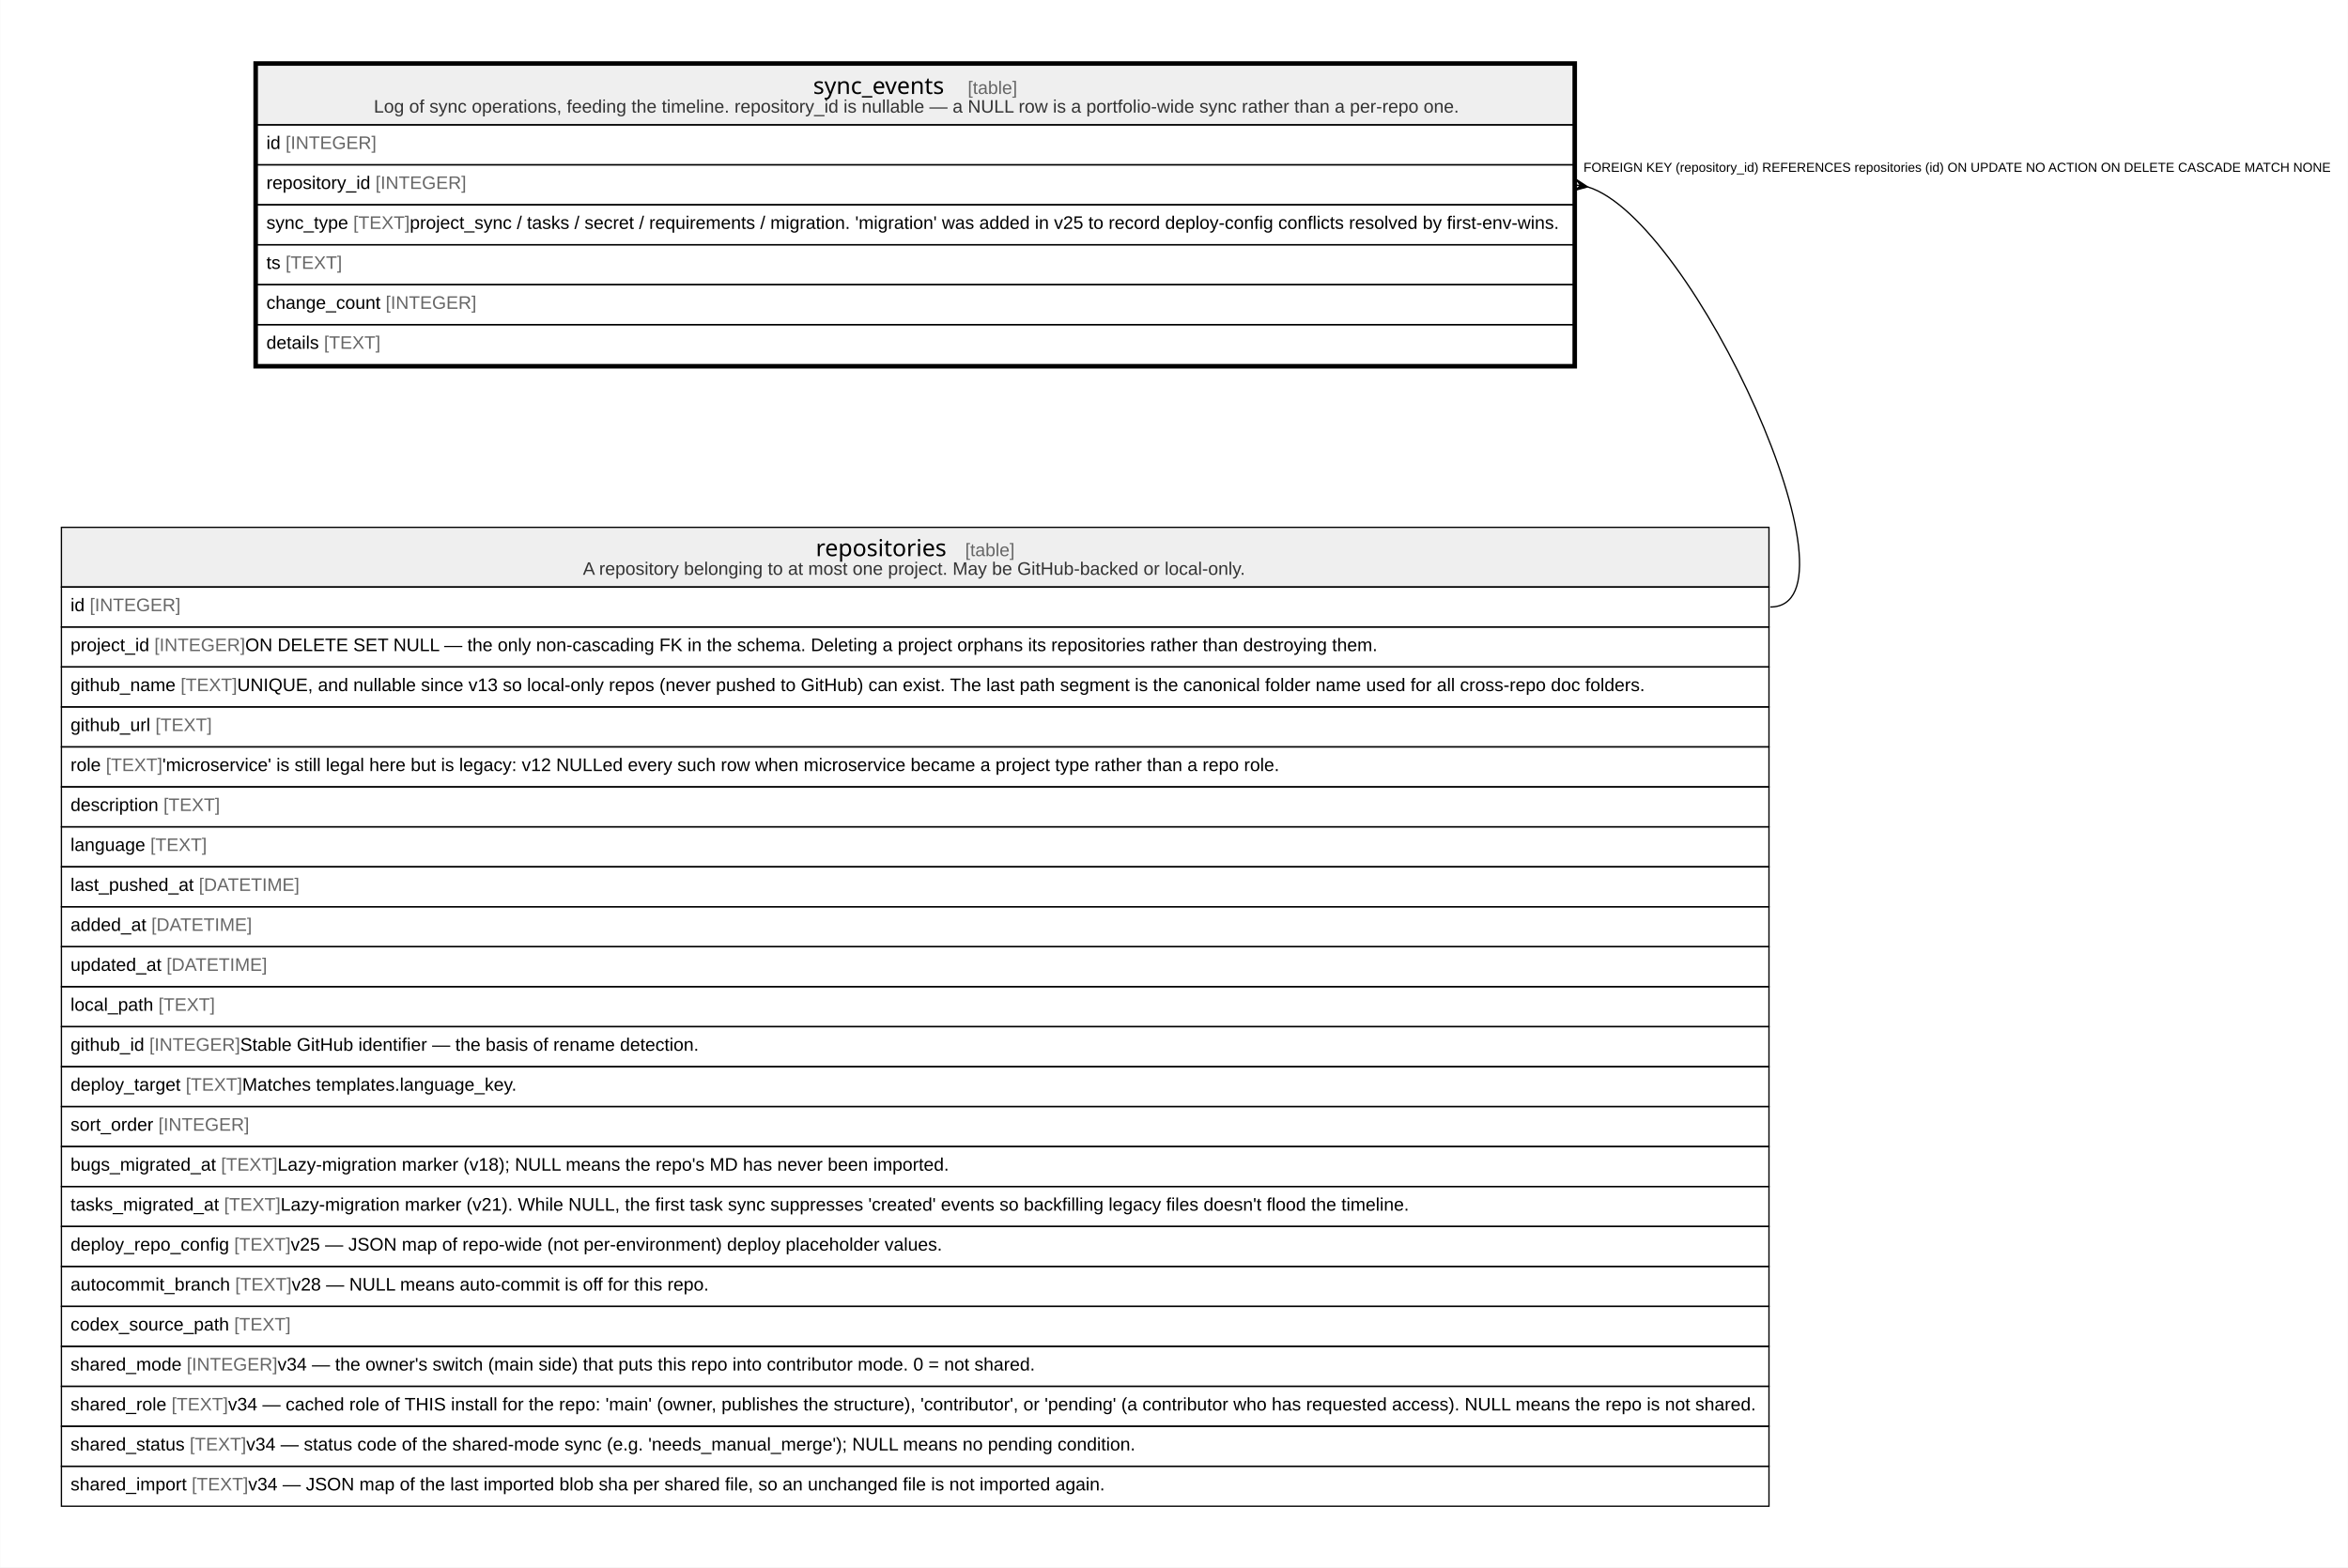
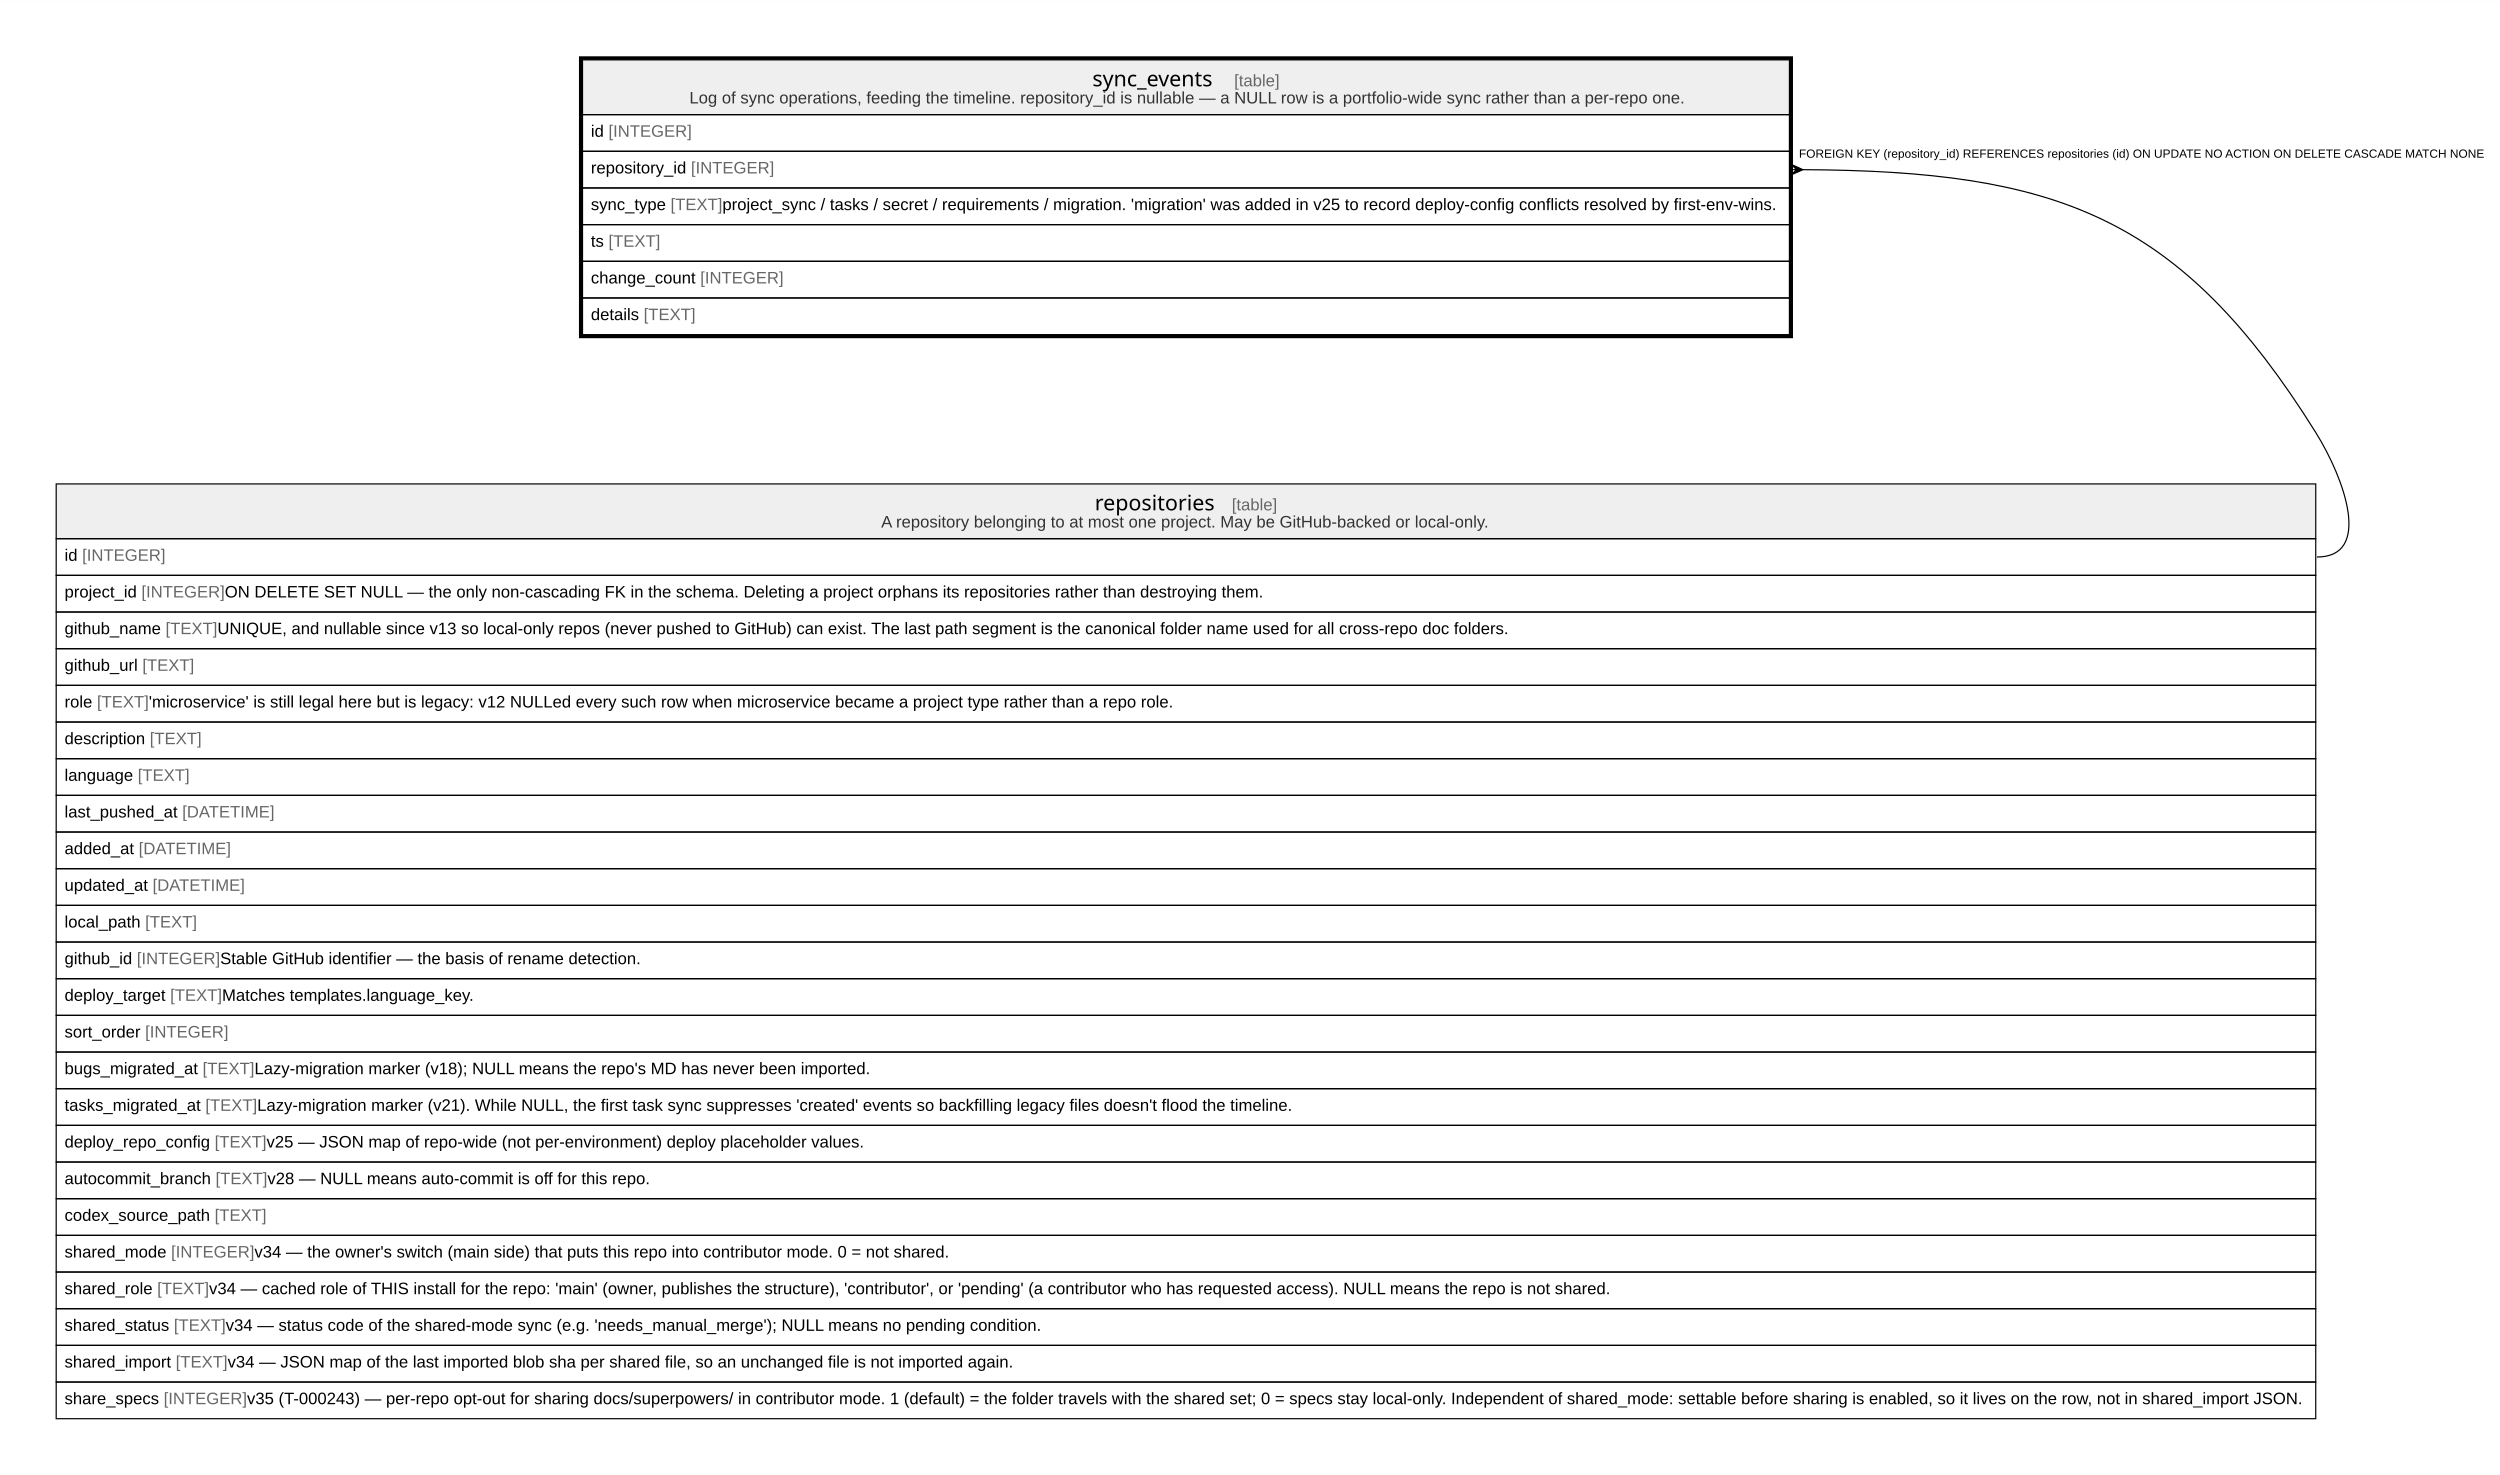
- <svg xmlns="http://www.w3.org/2000/svg" width="1809pt" height="1208pt" viewBox="0.00 0.00 1808.75 1208.00">
-   <g id="graph0" class="graph" transform="scale(1 1) rotate(0) translate(4 1204)">
-     <polygon fill="white" stroke="none" points="-4,4 -4,-1204 1804.75,-1204 1804.75,4 -4,4" />
+ <svg xmlns="http://www.w3.org/2000/svg" width="2100pt" height="1239pt" viewBox="0.00 0.00 2099.96 1238.80">
+   <g id="graph0" class="graph" transform="scale(1 1) rotate(0) translate(4 1234.8)">
+     <polygon fill="white" stroke="none" points="-4,4 -4,-1234.8 2095.96,-1234.8 2095.96,4 -4,4" />
    <g id="node1" class="node">
-       <polygon fill="#efefef" stroke="none" points="194.1,-1107.8 194.1,-1153.8 1207.87,-1153.8 1207.87,-1107.8 194.1,-1107.8" />
-       <polygon fill="none" stroke="black" points="194.1,-1107.8 194.1,-1153.8 1207.87,-1153.8 1207.87,-1107.8 194.1,-1107.8" />
-       <text text-anchor="start" x="622.37" y="-1131.6" font-family="Arial Bold" font-size="18.00">sync_events</text>
-       <text text-anchor="start" x="710.35" y="-1131.6" font-family="Arial" font-size="14.00">    </text>
-       <text text-anchor="start" x="741.46" y="-1131.6" font-family="Arial" font-size="14.00" fill="#666666">[table]</text>
-       <text text-anchor="start" x="283.87" y="-1117.2" font-family="Arial" font-size="14.00" fill="#333333">Log of sync operations, feeding the timeline. repository_id is nullable — a NULL row is a portfolio-wide sync rather than a per-repo one.</text>
-       <polygon fill="none" stroke="black" points="194.1,-1077 194.1,-1107.8 1207.87,-1107.8 1207.87,-1077 194.1,-1077" />
-       <text text-anchor="start" x="201.1" y="-1089.2" font-family="Arial" font-size="14.00">id </text>
-       <text text-anchor="start" x="215.89" y="-1089.2" font-family="Arial" font-size="14.00" fill="#666666">[INTEGER]</text>
-       <polygon fill="none" stroke="black" points="194.1,-1046.2 194.1,-1077 1207.87,-1077 1207.87,-1046.2 194.1,-1046.2" />
-       <text text-anchor="start" x="201.1" y="-1058.4" font-family="Arial" font-size="14.00">repository_id </text>
-       <text text-anchor="start" x="285.14" y="-1058.4" font-family="Arial" font-size="14.00" fill="#666666">[INTEGER]</text>
-       <polygon fill="none" stroke="black" points="194.1,-1015.4 194.1,-1046.2 1207.87,-1046.2 1207.87,-1015.4 194.1,-1015.4" />
-       <text text-anchor="start" x="201.1" y="-1027.6" font-family="Arial" font-size="14.00">sync_type </text>
-       <text text-anchor="start" x="268.03" y="-1027.6" font-family="Arial" font-size="14.00" fill="#666666">[TEXT]</text>
-       <text text-anchor="start" x="311.59" y="-1027.6" font-family="Arial" font-size="14.00"> project_sync / tasks / secret / requirements / migration. 'migration' was added in v25 to record deploy-config conflicts resolved by first-env-wins.</text>
-       <polygon fill="none" stroke="black" points="194.1,-984.6 194.1,-1015.4 1207.87,-1015.4 1207.87,-984.6 194.1,-984.6" />
-       <text text-anchor="start" x="201.1" y="-996.8" font-family="Arial" font-size="14.00">ts </text>
-       <text text-anchor="start" x="215.88" y="-996.8" font-family="Arial" font-size="14.00" fill="#666666">[TEXT]</text>
-       <polygon fill="none" stroke="black" points="194.1,-953.8 194.1,-984.6 1207.87,-984.6 1207.87,-953.8 194.1,-953.8" />
-       <text text-anchor="start" x="201.1" y="-966" font-family="Arial" font-size="14.00">change_count </text>
-       <text text-anchor="start" x="292.96" y="-966" font-family="Arial" font-size="14.00" fill="#666666">[INTEGER]</text>
-       <polygon fill="none" stroke="black" points="194.1,-923 194.1,-953.8 1207.87,-953.8 1207.87,-923 194.1,-923" />
-       <text text-anchor="start" x="201.1" y="-935.2" font-family="Arial" font-size="14.00">details </text>
-       <text text-anchor="start" x="245.46" y="-935.2" font-family="Arial" font-size="14.00" fill="#666666">[TEXT]</text>
-       <polygon fill="none" stroke="black" stroke-width="3" points="192.6,-921.5 192.6,-1155.3 1209.37,-1155.3 1209.37,-921.5 192.6,-921.5" />
+       <polygon fill="#efefef" stroke="none" points="485.31,-1138.6 485.31,-1184.6 1499.08,-1184.6 1499.08,-1138.6 485.31,-1138.6" />
+       <polygon fill="none" stroke="black" points="485.31,-1138.6 485.31,-1184.6 1499.08,-1184.6 1499.08,-1138.6 485.31,-1138.6" />
+       <text text-anchor="start" x="913.58" y="-1162.4" font-family="Arial Bold" font-size="18.00">sync_events</text>
+       <text text-anchor="start" x="1001.56" y="-1162.4" font-family="Arial" font-size="14.00">    </text>
+       <text text-anchor="start" x="1032.67" y="-1162.4" font-family="Arial" font-size="14.00" fill="#666666">[table]</text>
+       <text text-anchor="start" x="575.08" y="-1148" font-family="Arial" font-size="14.00" fill="#333333">Log of sync operations, feeding the timeline. repository_id is nullable — a NULL row is a portfolio-wide sync rather than a per-repo one.</text>
+       <polygon fill="none" stroke="black" points="485.31,-1107.8 485.31,-1138.6 1499.08,-1138.6 1499.08,-1107.8 485.31,-1107.8" />
+       <text text-anchor="start" x="492.31" y="-1120" font-family="Arial" font-size="14.00">id </text>
+       <text text-anchor="start" x="507.1" y="-1120" font-family="Arial" font-size="14.00" fill="#666666">[INTEGER]</text>
+       <polygon fill="none" stroke="black" points="485.31,-1077 485.31,-1107.8 1499.08,-1107.8 1499.08,-1077 485.31,-1077" />
+       <text text-anchor="start" x="492.31" y="-1089.2" font-family="Arial" font-size="14.00">repository_id </text>
+       <text text-anchor="start" x="576.36" y="-1089.2" font-family="Arial" font-size="14.00" fill="#666666">[INTEGER]</text>
+       <polygon fill="none" stroke="black" points="485.31,-1046.2 485.31,-1077 1499.08,-1077 1499.08,-1046.2 485.31,-1046.2" />
+       <text text-anchor="start" x="492.31" y="-1058.4" font-family="Arial" font-size="14.00">sync_type </text>
+       <text text-anchor="start" x="559.24" y="-1058.4" font-family="Arial" font-size="14.00" fill="#666666">[TEXT]</text>
+       <text text-anchor="start" x="602.8" y="-1058.4" font-family="Arial" font-size="14.00"> project_sync / tasks / secret / requirements / migration. 'migration' was added in v25 to record deploy-config conflicts resolved by first-env-wins.</text>
+       <polygon fill="none" stroke="black" points="485.31,-1015.4 485.31,-1046.2 1499.08,-1046.2 1499.08,-1015.4 485.31,-1015.4" />
+       <text text-anchor="start" x="492.31" y="-1027.6" font-family="Arial" font-size="14.00">ts </text>
+       <text text-anchor="start" x="507.09" y="-1027.6" font-family="Arial" font-size="14.00" fill="#666666">[TEXT]</text>
+       <polygon fill="none" stroke="black" points="485.31,-984.6 485.31,-1015.4 1499.08,-1015.4 1499.08,-984.6 485.31,-984.6" />
+       <text text-anchor="start" x="492.31" y="-996.8" font-family="Arial" font-size="14.00">change_count </text>
+       <text text-anchor="start" x="584.17" y="-996.8" font-family="Arial" font-size="14.00" fill="#666666">[INTEGER]</text>
+       <polygon fill="none" stroke="black" points="485.31,-953.8 485.31,-984.6 1499.08,-984.6 1499.08,-953.8 485.31,-953.8" />
+       <text text-anchor="start" x="492.31" y="-966" font-family="Arial" font-size="14.00">details </text>
+       <text text-anchor="start" x="536.67" y="-966" font-family="Arial" font-size="14.00" fill="#666666">[TEXT]</text>
+       <polygon fill="none" stroke="black" stroke-width="3" points="483.81,-952.3 483.81,-1186.1 1500.58,-1186.1 1500.58,-952.3 483.81,-952.3" />
    </g>
    <g id="node2" class="node">
-       <polygon fill="#efefef" stroke="none" points="43.2,-751.6 43.2,-797.6 1358.77,-797.6 1358.77,-751.6 43.2,-751.6" />
-       <polygon fill="none" stroke="black" points="43.2,-751.6 43.2,-797.6 1358.77,-797.6 1358.77,-751.6 43.2,-751.6" />
-       <text text-anchor="start" x="624.37" y="-775.4" font-family="Arial Bold" font-size="18.00">repositories</text>
-       <text text-anchor="start" x="708.35" y="-775.4" font-family="Arial" font-size="14.00">    </text>
-       <text text-anchor="start" x="739.46" y="-775.4" font-family="Arial" font-size="14.00" fill="#666666">[table]</text>
-       <text text-anchor="start" x="444.97" y="-761" font-family="Arial" font-size="14.00" fill="#333333">A repository belonging to at most one project. May be GitHub-backed or local-only.</text>
-       <polygon fill="none" stroke="black" points="43.2,-720.8 43.2,-751.6 1358.77,-751.6 1358.77,-720.8 43.2,-720.8" />
-       <text text-anchor="start" x="50.2" y="-733" font-family="Arial" font-size="14.00">id </text>
-       <text text-anchor="start" x="64.99" y="-733" font-family="Arial" font-size="14.00" fill="#666666">[INTEGER]</text>
-       <polygon fill="none" stroke="black" points="43.2,-690 43.2,-720.8 1358.77,-720.8 1358.77,-690 43.2,-690" />
-       <text text-anchor="start" x="50.2" y="-702.2" font-family="Arial" font-size="14.00">project_id </text>
-       <text text-anchor="start" x="114.79" y="-702.2" font-family="Arial" font-size="14.00" fill="#666666">[INTEGER]</text>
-       <text text-anchor="start" x="184.8" y="-702.2" font-family="Arial" font-size="14.00"> ON DELETE SET NULL — the only non-cascading FK in the schema. Deleting a project orphans its repositories rather than destroying them.</text>
-       <polygon fill="none" stroke="black" points="43.2,-659.2 43.2,-690 1358.77,-690 1358.77,-659.2 43.2,-659.2" />
-       <text text-anchor="start" x="50.2" y="-671.4" font-family="Arial" font-size="14.00">github_name </text>
-       <text text-anchor="start" x="135.04" y="-671.4" font-family="Arial" font-size="14.00" fill="#666666">[TEXT]</text>
-       <text text-anchor="start" x="178.6" y="-671.4" font-family="Arial" font-size="14.00"> UNIQUE, and nullable since v13 so local-only repos (never pushed to GitHub) can exist. The last path segment is the canonical folder name used for all cross-repo doc folders.</text>
-       <polygon fill="none" stroke="black" points="43.2,-628.4 43.2,-659.2 1358.77,-659.2 1358.77,-628.4 43.2,-628.4" />
-       <text text-anchor="start" x="50.2" y="-640.6" font-family="Arial" font-size="14.00">github_url </text>
-       <text text-anchor="start" x="115.58" y="-640.6" font-family="Arial" font-size="14.00" fill="#666666">[TEXT]</text>
-       <polygon fill="none" stroke="black" points="43.2,-597.6 43.2,-628.4 1358.77,-628.4 1358.77,-597.6 43.2,-597.6" />
-       <text text-anchor="start" x="50.2" y="-609.8" font-family="Arial" font-size="14.00">role </text>
-       <text text-anchor="start" x="77.43" y="-609.8" font-family="Arial" font-size="14.00" fill="#666666">[TEXT]</text>
-       <text text-anchor="start" x="120.99" y="-609.8" font-family="Arial" font-size="14.00"> 'microservice' is still legal here but is legacy: v12 NULLed every such row when microservice became a project type rather than a repo role.</text>
-       <polygon fill="none" stroke="black" points="43.2,-566.8 43.2,-597.6 1358.77,-597.6 1358.77,-566.8 43.2,-566.8" />
-       <text text-anchor="start" x="50.2" y="-579" font-family="Arial" font-size="14.00">description </text>
-       <text text-anchor="start" x="121.79" y="-579" font-family="Arial" font-size="14.00" fill="#666666">[TEXT]</text>
-       <polygon fill="none" stroke="black" points="43.2,-536 43.2,-566.8 1358.77,-566.8 1358.77,-536 43.2,-536" />
-       <text text-anchor="start" x="50.2" y="-548.2" font-family="Arial" font-size="14.00">language </text>
-       <text text-anchor="start" x="111.7" y="-548.2" font-family="Arial" font-size="14.00" fill="#666666">[TEXT]</text>
-       <polygon fill="none" stroke="black" points="43.2,-505.2 43.2,-536 1358.77,-536 1358.77,-505.2 43.2,-505.2" />
-       <text text-anchor="start" x="50.2" y="-517.4" font-family="Arial" font-size="14.00">last_pushed_at </text>
-       <text text-anchor="start" x="149.05" y="-517.4" font-family="Arial" font-size="14.00" fill="#666666">[DATETIME]</text>
-       <polygon fill="none" stroke="black" points="43.2,-474.4 43.2,-505.2 1358.77,-505.2 1358.77,-474.4 43.2,-474.4" />
-       <text text-anchor="start" x="50.2" y="-486.6" font-family="Arial" font-size="14.00">added_at </text>
-       <text text-anchor="start" x="112.48" y="-486.6" font-family="Arial" font-size="14.00" fill="#666666">[DATETIME]</text>
-       <polygon fill="none" stroke="black" points="43.2,-443.6 43.2,-474.4 1358.77,-474.4 1358.77,-443.6 43.2,-443.6" />
-       <text text-anchor="start" x="50.2" y="-455.8" font-family="Arial" font-size="14.00">updated_at </text>
-       <text text-anchor="start" x="124.16" y="-455.8" font-family="Arial" font-size="14.00" fill="#666666">[DATETIME]</text>
-       <polygon fill="none" stroke="black" points="43.2,-412.8 43.2,-443.6 1358.77,-443.6 1358.77,-412.8 43.2,-412.8" />
-       <text text-anchor="start" x="50.2" y="-425" font-family="Arial" font-size="14.00">local_path </text>
-       <text text-anchor="start" x="117.92" y="-425" font-family="Arial" font-size="14.00" fill="#666666">[TEXT]</text>
-       <polygon fill="none" stroke="black" points="43.2,-382 43.2,-412.8 1358.77,-412.8 1358.77,-382 43.2,-382" />
-       <text text-anchor="start" x="50.2" y="-394.2" font-family="Arial" font-size="14.00">github_id </text>
-       <text text-anchor="start" x="110.92" y="-394.2" font-family="Arial" font-size="14.00" fill="#666666">[INTEGER]</text>
-       <text text-anchor="start" x="180.92" y="-394.2" font-family="Arial" font-size="14.00"> Stable GitHub identifier — the basis of rename detection.</text>
-       <polygon fill="none" stroke="black" points="43.2,-351.2 43.2,-382 1358.77,-382 1358.77,-351.2 43.2,-351.2" />
-       <text text-anchor="start" x="50.2" y="-363.4" font-family="Arial" font-size="14.00">deploy_target </text>
-       <text text-anchor="start" x="138.93" y="-363.4" font-family="Arial" font-size="14.00" fill="#666666">[TEXT]</text>
-       <text text-anchor="start" x="182.49" y="-363.4" font-family="Arial" font-size="14.00"> Matches templates.language_key.</text>
-       <polygon fill="none" stroke="black" points="43.2,-320.4 43.2,-351.2 1358.77,-351.2 1358.77,-320.4 43.2,-320.4" />
-       <text text-anchor="start" x="50.2" y="-332.6" font-family="Arial" font-size="14.00">sort_order </text>
-       <text text-anchor="start" x="117.9" y="-332.6" font-family="Arial" font-size="14.00" fill="#666666">[INTEGER]</text>
-       <polygon fill="none" stroke="black" points="43.2,-289.6 43.2,-320.4 1358.77,-320.4 1358.77,-289.6 43.2,-289.6" />
-       <text text-anchor="start" x="50.2" y="-301.8" font-family="Arial" font-size="14.00">bugs_migrated_at </text>
-       <text text-anchor="start" x="166.16" y="-301.8" font-family="Arial" font-size="14.00" fill="#666666">[TEXT]</text>
-       <text text-anchor="start" x="209.72" y="-301.8" font-family="Arial" font-size="14.00"> Lazy-migration marker (v18); NULL means the repo's MD has never been imported.</text>
-       <polygon fill="none" stroke="black" points="43.2,-258.8 43.2,-289.6 1358.77,-289.6 1358.77,-258.8 43.2,-258.8" />
-       <text text-anchor="start" x="50.2" y="-271" font-family="Arial" font-size="14.00">tasks_migrated_at </text>
-       <text text-anchor="start" x="168.48" y="-271" font-family="Arial" font-size="14.00" fill="#666666">[TEXT]</text>
-       <text text-anchor="start" x="212.04" y="-271" font-family="Arial" font-size="14.00"> Lazy-migration marker (v21). While NULL, the first task sync suppresses 'created' events so backfilling legacy files doesn't flood the timeline.</text>
-       <polygon fill="none" stroke="black" points="43.2,-228 43.2,-258.8 1358.77,-258.8 1358.77,-228 43.2,-228" />
-       <text text-anchor="start" x="50.2" y="-240.2" font-family="Arial" font-size="14.00">deploy_repo_config </text>
-       <text text-anchor="start" x="176.3" y="-240.2" font-family="Arial" font-size="14.00" fill="#666666">[TEXT]</text>
-       <text text-anchor="start" x="219.85" y="-240.2" font-family="Arial" font-size="14.00"> v25 — JSON map of repo-wide (not per-environment) deploy placeholder values.</text>
-       <polygon fill="none" stroke="black" points="43.2,-197.2 43.2,-228 1358.77,-228 1358.77,-197.2 43.2,-197.2" />
-       <text text-anchor="start" x="50.2" y="-209.4" font-family="Arial" font-size="14.00">autocommit_branch </text>
-       <text text-anchor="start" x="177.04" y="-209.4" font-family="Arial" font-size="14.00" fill="#666666">[TEXT]</text>
-       <text text-anchor="start" x="220.6" y="-209.4" font-family="Arial" font-size="14.00"> v28 — NULL means auto-commit is off for this repo.</text>
-       <polygon fill="none" stroke="black" points="43.2,-166.4 43.2,-197.2 1358.77,-197.2 1358.77,-166.4 43.2,-166.4" />
-       <text text-anchor="start" x="50.2" y="-178.6" font-family="Arial" font-size="14.00">codex_source_path </text>
-       <text text-anchor="start" x="176.29" y="-178.6" font-family="Arial" font-size="14.00" fill="#666666">[TEXT]</text>
-       <polygon fill="none" stroke="black" points="43.2,-135.6 43.2,-166.4 1358.77,-166.4 1358.77,-135.6 43.2,-135.6" />
-       <text text-anchor="start" x="50.2" y="-147.8" font-family="Arial" font-size="14.00">shared_mode </text>
-       <text text-anchor="start" x="139.7" y="-147.8" font-family="Arial" font-size="14.00" fill="#666666">[INTEGER]</text>
-       <text text-anchor="start" x="209.71" y="-147.8" font-family="Arial" font-size="14.00"> v34 — the owner's switch (main side) that puts this repo into contributor mode. 0 = not shared.</text>
-       <polygon fill="none" stroke="black" points="43.2,-104.8 43.2,-135.6 1358.77,-135.6 1358.77,-104.8 43.2,-104.8" />
-       <text text-anchor="start" x="50.2" y="-117" font-family="Arial" font-size="14.00">shared_role </text>
-       <text text-anchor="start" x="128.03" y="-117" font-family="Arial" font-size="14.00" fill="#666666">[TEXT]</text>
-       <text text-anchor="start" x="171.59" y="-117" font-family="Arial" font-size="14.00"> v34 — cached role of THIS install for the repo: 'main' (owner, publishes the structure), 'contributor', or 'pending' (a contributor who has requested access). NULL means the repo is not shared.</text>
-       <polygon fill="none" stroke="black" points="43.2,-74 43.2,-104.8 1358.77,-104.8 1358.77,-74 43.2,-74" />
-       <text text-anchor="start" x="50.2" y="-86.2" font-family="Arial" font-size="14.00">shared_status </text>
-       <text text-anchor="start" x="142.03" y="-86.2" font-family="Arial" font-size="14.00" fill="#666666">[TEXT]</text>
-       <text text-anchor="start" x="185.59" y="-86.2" font-family="Arial" font-size="14.00"> v34 — status code of the shared-mode sync (e.g. 'needs_manual_merge'); NULL means no pending condition.</text>
-       <polygon fill="none" stroke="black" points="43.2,-43.2 43.2,-74 1358.77,-74 1358.77,-43.2 43.2,-43.2" />
-       <text text-anchor="start" x="50.2" y="-55.4" font-family="Arial" font-size="14.00">shared_import </text>
-       <text text-anchor="start" x="143.58" y="-55.4" font-family="Arial" font-size="14.00" fill="#666666">[TEXT]</text>
-       <text text-anchor="start" x="187.14" y="-55.4" font-family="Arial" font-size="14.00"> v34 — JSON map of the last imported blob sha per shared file, so an unchanged file is not imported again.</text>
+       <polygon fill="#efefef" stroke="none" points="43.2,-782.4 43.2,-828.4 1941.19,-828.4 1941.19,-782.4 43.2,-782.4" />
+       <polygon fill="none" stroke="black" points="43.2,-782.4 43.2,-828.4 1941.19,-828.4 1941.19,-782.4 43.2,-782.4" />
+       <text text-anchor="start" x="915.58" y="-806.2" font-family="Arial Bold" font-size="18.00">repositories</text>
+       <text text-anchor="start" x="999.56" y="-806.2" font-family="Arial" font-size="14.00">    </text>
+       <text text-anchor="start" x="1030.68" y="-806.2" font-family="Arial" font-size="14.00" fill="#666666">[table]</text>
+       <text text-anchor="start" x="736.18" y="-791.8" font-family="Arial" font-size="14.00" fill="#333333">A repository belonging to at most one project. May be GitHub-backed or local-only.</text>
+       <polygon fill="none" stroke="black" points="43.2,-751.6 43.2,-782.4 1941.19,-782.4 1941.19,-751.6 43.2,-751.6" />
+       <text text-anchor="start" x="50.2" y="-763.8" font-family="Arial" font-size="14.00">id </text>
+       <text text-anchor="start" x="64.99" y="-763.8" font-family="Arial" font-size="14.00" fill="#666666">[INTEGER]</text>
+       <polygon fill="none" stroke="black" points="43.2,-720.8 43.2,-751.6 1941.19,-751.6 1941.19,-720.8 43.2,-720.8" />
+       <text text-anchor="start" x="50.2" y="-733" font-family="Arial" font-size="14.00">project_id </text>
+       <text text-anchor="start" x="114.79" y="-733" font-family="Arial" font-size="14.00" fill="#666666">[INTEGER]</text>
+       <text text-anchor="start" x="184.8" y="-733" font-family="Arial" font-size="14.00"> ON DELETE SET NULL — the only non-cascading FK in the schema. Deleting a project orphans its repositories rather than destroying them.</text>
+       <polygon fill="none" stroke="black" points="43.2,-690 43.2,-720.8 1941.19,-720.8 1941.19,-690 43.2,-690" />
+       <text text-anchor="start" x="50.2" y="-702.2" font-family="Arial" font-size="14.00">github_name </text>
+       <text text-anchor="start" x="135.04" y="-702.2" font-family="Arial" font-size="14.00" fill="#666666">[TEXT]</text>
+       <text text-anchor="start" x="178.6" y="-702.2" font-family="Arial" font-size="14.00"> UNIQUE, and nullable since v13 so local-only repos (never pushed to GitHub) can exist. The last path segment is the canonical folder name used for all cross-repo doc folders.</text>
+       <polygon fill="none" stroke="black" points="43.2,-659.2 43.2,-690 1941.19,-690 1941.19,-659.2 43.2,-659.2" />
+       <text text-anchor="start" x="50.2" y="-671.4" font-family="Arial" font-size="14.00">github_url </text>
+       <text text-anchor="start" x="115.58" y="-671.4" font-family="Arial" font-size="14.00" fill="#666666">[TEXT]</text>
+       <polygon fill="none" stroke="black" points="43.2,-628.4 43.2,-659.2 1941.19,-659.2 1941.19,-628.4 43.2,-628.4" />
+       <text text-anchor="start" x="50.2" y="-640.6" font-family="Arial" font-size="14.00">role </text>
+       <text text-anchor="start" x="77.43" y="-640.6" font-family="Arial" font-size="14.00" fill="#666666">[TEXT]</text>
+       <text text-anchor="start" x="120.99" y="-640.6" font-family="Arial" font-size="14.00"> 'microservice' is still legal here but is legacy: v12 NULLed every such row when microservice became a project type rather than a repo role.</text>
+       <polygon fill="none" stroke="black" points="43.2,-597.6 43.2,-628.4 1941.19,-628.4 1941.19,-597.6 43.2,-597.6" />
+       <text text-anchor="start" x="50.2" y="-609.8" font-family="Arial" font-size="14.00">description </text>
+       <text text-anchor="start" x="121.79" y="-609.8" font-family="Arial" font-size="14.00" fill="#666666">[TEXT]</text>
+       <polygon fill="none" stroke="black" points="43.2,-566.8 43.2,-597.6 1941.19,-597.6 1941.19,-566.8 43.2,-566.8" />
+       <text text-anchor="start" x="50.2" y="-579" font-family="Arial" font-size="14.00">language </text>
+       <text text-anchor="start" x="111.7" y="-579" font-family="Arial" font-size="14.00" fill="#666666">[TEXT]</text>
+       <polygon fill="none" stroke="black" points="43.2,-536 43.2,-566.8 1941.19,-566.8 1941.19,-536 43.2,-536" />
+       <text text-anchor="start" x="50.2" y="-548.2" font-family="Arial" font-size="14.00">last_pushed_at </text>
+       <text text-anchor="start" x="149.05" y="-548.2" font-family="Arial" font-size="14.00" fill="#666666">[DATETIME]</text>
+       <polygon fill="none" stroke="black" points="43.2,-505.2 43.2,-536 1941.19,-536 1941.19,-505.2 43.2,-505.2" />
+       <text text-anchor="start" x="50.2" y="-517.4" font-family="Arial" font-size="14.00">added_at </text>
+       <text text-anchor="start" x="112.48" y="-517.4" font-family="Arial" font-size="14.00" fill="#666666">[DATETIME]</text>
+       <polygon fill="none" stroke="black" points="43.2,-474.4 43.2,-505.2 1941.19,-505.2 1941.19,-474.4 43.2,-474.4" />
+       <text text-anchor="start" x="50.2" y="-486.6" font-family="Arial" font-size="14.00">updated_at </text>
+       <text text-anchor="start" x="124.16" y="-486.6" font-family="Arial" font-size="14.00" fill="#666666">[DATETIME]</text>
+       <polygon fill="none" stroke="black" points="43.2,-443.6 43.2,-474.4 1941.19,-474.4 1941.19,-443.6 43.2,-443.6" />
+       <text text-anchor="start" x="50.2" y="-455.8" font-family="Arial" font-size="14.00">local_path </text>
+       <text text-anchor="start" x="117.92" y="-455.8" font-family="Arial" font-size="14.00" fill="#666666">[TEXT]</text>
+       <polygon fill="none" stroke="black" points="43.2,-412.8 43.2,-443.6 1941.19,-443.6 1941.19,-412.8 43.2,-412.8" />
+       <text text-anchor="start" x="50.2" y="-425" font-family="Arial" font-size="14.00">github_id </text>
+       <text text-anchor="start" x="110.92" y="-425" font-family="Arial" font-size="14.00" fill="#666666">[INTEGER]</text>
+       <text text-anchor="start" x="180.92" y="-425" font-family="Arial" font-size="14.00"> Stable GitHub identifier — the basis of rename detection.</text>
+       <polygon fill="none" stroke="black" points="43.2,-382 43.2,-412.8 1941.19,-412.8 1941.19,-382 43.2,-382" />
+       <text text-anchor="start" x="50.2" y="-394.2" font-family="Arial" font-size="14.00">deploy_target </text>
+       <text text-anchor="start" x="138.93" y="-394.2" font-family="Arial" font-size="14.00" fill="#666666">[TEXT]</text>
+       <text text-anchor="start" x="182.49" y="-394.2" font-family="Arial" font-size="14.00"> Matches templates.language_key.</text>
+       <polygon fill="none" stroke="black" points="43.2,-351.2 43.2,-382 1941.19,-382 1941.19,-351.2 43.2,-351.2" />
+       <text text-anchor="start" x="50.2" y="-363.4" font-family="Arial" font-size="14.00">sort_order </text>
+       <text text-anchor="start" x="117.9" y="-363.4" font-family="Arial" font-size="14.00" fill="#666666">[INTEGER]</text>
+       <polygon fill="none" stroke="black" points="43.2,-320.4 43.2,-351.2 1941.19,-351.2 1941.19,-320.4 43.2,-320.4" />
+       <text text-anchor="start" x="50.2" y="-332.6" font-family="Arial" font-size="14.00">bugs_migrated_at </text>
+       <text text-anchor="start" x="166.16" y="-332.6" font-family="Arial" font-size="14.00" fill="#666666">[TEXT]</text>
+       <text text-anchor="start" x="209.72" y="-332.6" font-family="Arial" font-size="14.00"> Lazy-migration marker (v18); NULL means the repo's MD has never been imported.</text>
+       <polygon fill="none" stroke="black" points="43.2,-289.6 43.2,-320.4 1941.19,-320.4 1941.19,-289.6 43.2,-289.6" />
+       <text text-anchor="start" x="50.2" y="-301.8" font-family="Arial" font-size="14.00">tasks_migrated_at </text>
+       <text text-anchor="start" x="168.48" y="-301.8" font-family="Arial" font-size="14.00" fill="#666666">[TEXT]</text>
+       <text text-anchor="start" x="212.04" y="-301.8" font-family="Arial" font-size="14.00"> Lazy-migration marker (v21). While NULL, the first task sync suppresses 'created' events so backfilling legacy files doesn't flood the timeline.</text>
+       <polygon fill="none" stroke="black" points="43.2,-258.8 43.2,-289.6 1941.19,-289.6 1941.19,-258.8 43.2,-258.8" />
+       <text text-anchor="start" x="50.2" y="-271" font-family="Arial" font-size="14.00">deploy_repo_config </text>
+       <text text-anchor="start" x="176.3" y="-271" font-family="Arial" font-size="14.00" fill="#666666">[TEXT]</text>
+       <text text-anchor="start" x="219.85" y="-271" font-family="Arial" font-size="14.00"> v25 — JSON map of repo-wide (not per-environment) deploy placeholder values.</text>
+       <polygon fill="none" stroke="black" points="43.2,-228 43.2,-258.8 1941.19,-258.8 1941.19,-228 43.2,-228" />
+       <text text-anchor="start" x="50.2" y="-240.2" font-family="Arial" font-size="14.00">autocommit_branch </text>
+       <text text-anchor="start" x="177.04" y="-240.2" font-family="Arial" font-size="14.00" fill="#666666">[TEXT]</text>
+       <text text-anchor="start" x="220.6" y="-240.2" font-family="Arial" font-size="14.00"> v28 — NULL means auto-commit is off for this repo.</text>
+       <polygon fill="none" stroke="black" points="43.2,-197.2 43.2,-228 1941.19,-228 1941.19,-197.2 43.2,-197.2" />
+       <text text-anchor="start" x="50.2" y="-209.4" font-family="Arial" font-size="14.00">codex_source_path </text>
+       <text text-anchor="start" x="176.29" y="-209.4" font-family="Arial" font-size="14.00" fill="#666666">[TEXT]</text>
+       <polygon fill="none" stroke="black" points="43.2,-166.4 43.2,-197.2 1941.19,-197.2 1941.19,-166.4 43.2,-166.4" />
+       <text text-anchor="start" x="50.2" y="-178.6" font-family="Arial" font-size="14.00">shared_mode </text>
+       <text text-anchor="start" x="139.7" y="-178.6" font-family="Arial" font-size="14.00" fill="#666666">[INTEGER]</text>
+       <text text-anchor="start" x="209.71" y="-178.6" font-family="Arial" font-size="14.00"> v34 — the owner's switch (main side) that puts this repo into contributor mode. 0 = not shared.</text>
+       <polygon fill="none" stroke="black" points="43.2,-135.6 43.2,-166.4 1941.19,-166.4 1941.19,-135.6 43.2,-135.6" />
+       <text text-anchor="start" x="50.2" y="-147.8" font-family="Arial" font-size="14.00">shared_role </text>
+       <text text-anchor="start" x="128.03" y="-147.8" font-family="Arial" font-size="14.00" fill="#666666">[TEXT]</text>
+       <text text-anchor="start" x="171.59" y="-147.8" font-family="Arial" font-size="14.00"> v34 — cached role of THIS install for the repo: 'main' (owner, publishes the structure), 'contributor', or 'pending' (a contributor who has requested access). NULL means the repo is not shared.</text>
+       <polygon fill="none" stroke="black" points="43.2,-104.8 43.2,-135.6 1941.19,-135.6 1941.19,-104.8 43.2,-104.8" />
+       <text text-anchor="start" x="50.2" y="-117" font-family="Arial" font-size="14.00">shared_status </text>
+       <text text-anchor="start" x="142.03" y="-117" font-family="Arial" font-size="14.00" fill="#666666">[TEXT]</text>
+       <text text-anchor="start" x="185.59" y="-117" font-family="Arial" font-size="14.00"> v34 — status code of the shared-mode sync (e.g. 'needs_manual_merge'); NULL means no pending condition.</text>
+       <polygon fill="none" stroke="black" points="43.2,-74 43.2,-104.8 1941.19,-104.8 1941.19,-74 43.2,-74" />
+       <text text-anchor="start" x="50.2" y="-86.2" font-family="Arial" font-size="14.00">shared_import </text>
+       <text text-anchor="start" x="143.58" y="-86.2" font-family="Arial" font-size="14.00" fill="#666666">[TEXT]</text>
+       <text text-anchor="start" x="187.14" y="-86.2" font-family="Arial" font-size="14.00"> v34 — JSON map of the last imported blob sha per shared file, so an unchanged file is not imported again.</text>
+       <polygon fill="none" stroke="black" points="43.2,-43.2 43.2,-74 1941.19,-74 1941.19,-43.2 43.2,-43.2" />
+       <text text-anchor="start" x="50.2" y="-55.4" font-family="Arial" font-size="14.00">share_specs </text>
+       <text text-anchor="start" x="133.47" y="-55.4" font-family="Arial" font-size="14.00" fill="#666666">[INTEGER]</text>
+       <text text-anchor="start" x="203.48" y="-55.4" font-family="Arial" font-size="14.00"> v35 (T-000243) — per-repo opt-out for sharing docs/superpowers/ in contributor mode. 1 (default) = the folder travels with the shared set; 0 = specs stay local-only. Independent of shared_mode: settable before sharing is enabled, so it lives on the row, not in shared_import JSON.</text>
    </g>
    <g id="edge1" class="edge">
-       <path fill="none" stroke="black" d="M1219.01,-1060C1300.57,-1035.45 1436.21,-736.2 1359.77,-736.2" />
-       <polygon fill="black" stroke="black" points="1219.07,-1059.99 1208.5,-1057.1 1213.81,-1060.82 1209.53,-1061.5 1209.53,-1061.5 1209.53,-1061.5 1213.81,-1060.82 1209.9,-1065.99 1219.07,-1059.99" />
-       <text text-anchor="start" x="1215.87" y="-1071.6" font-family="Arial" font-size="10.00">FOREIGN KEY (repository_id) REFERENCES repositories (id) ON UPDATE NO ACTION ON DELETE CASCADE MATCH NONE</text>
+       <path fill="none" stroke="black" d="M1510.27,-1092.37C1722.62,-1091.27 1826.9,-1054.66 1941.19,-871.6 1965.81,-832.16 1988.68,-767 1942.19,-767" />
+       <polygon fill="black" stroke="black" points="1510.41,-1092.37 1500.4,-1087.9 1505.08,-1092.39 1500.75,-1092.4 1500.75,-1092.4 1500.75,-1092.4 1505.08,-1092.39 1500.42,-1096.9 1510.41,-1092.37" />
+       <text text-anchor="start" x="1507.08" y="-1102.4" font-family="Arial" font-size="10.00">FOREIGN KEY (repository_id) REFERENCES repositories (id) ON UPDATE NO ACTION ON DELETE CASCADE MATCH NONE</text>
    </g>
  </g>
</svg>
